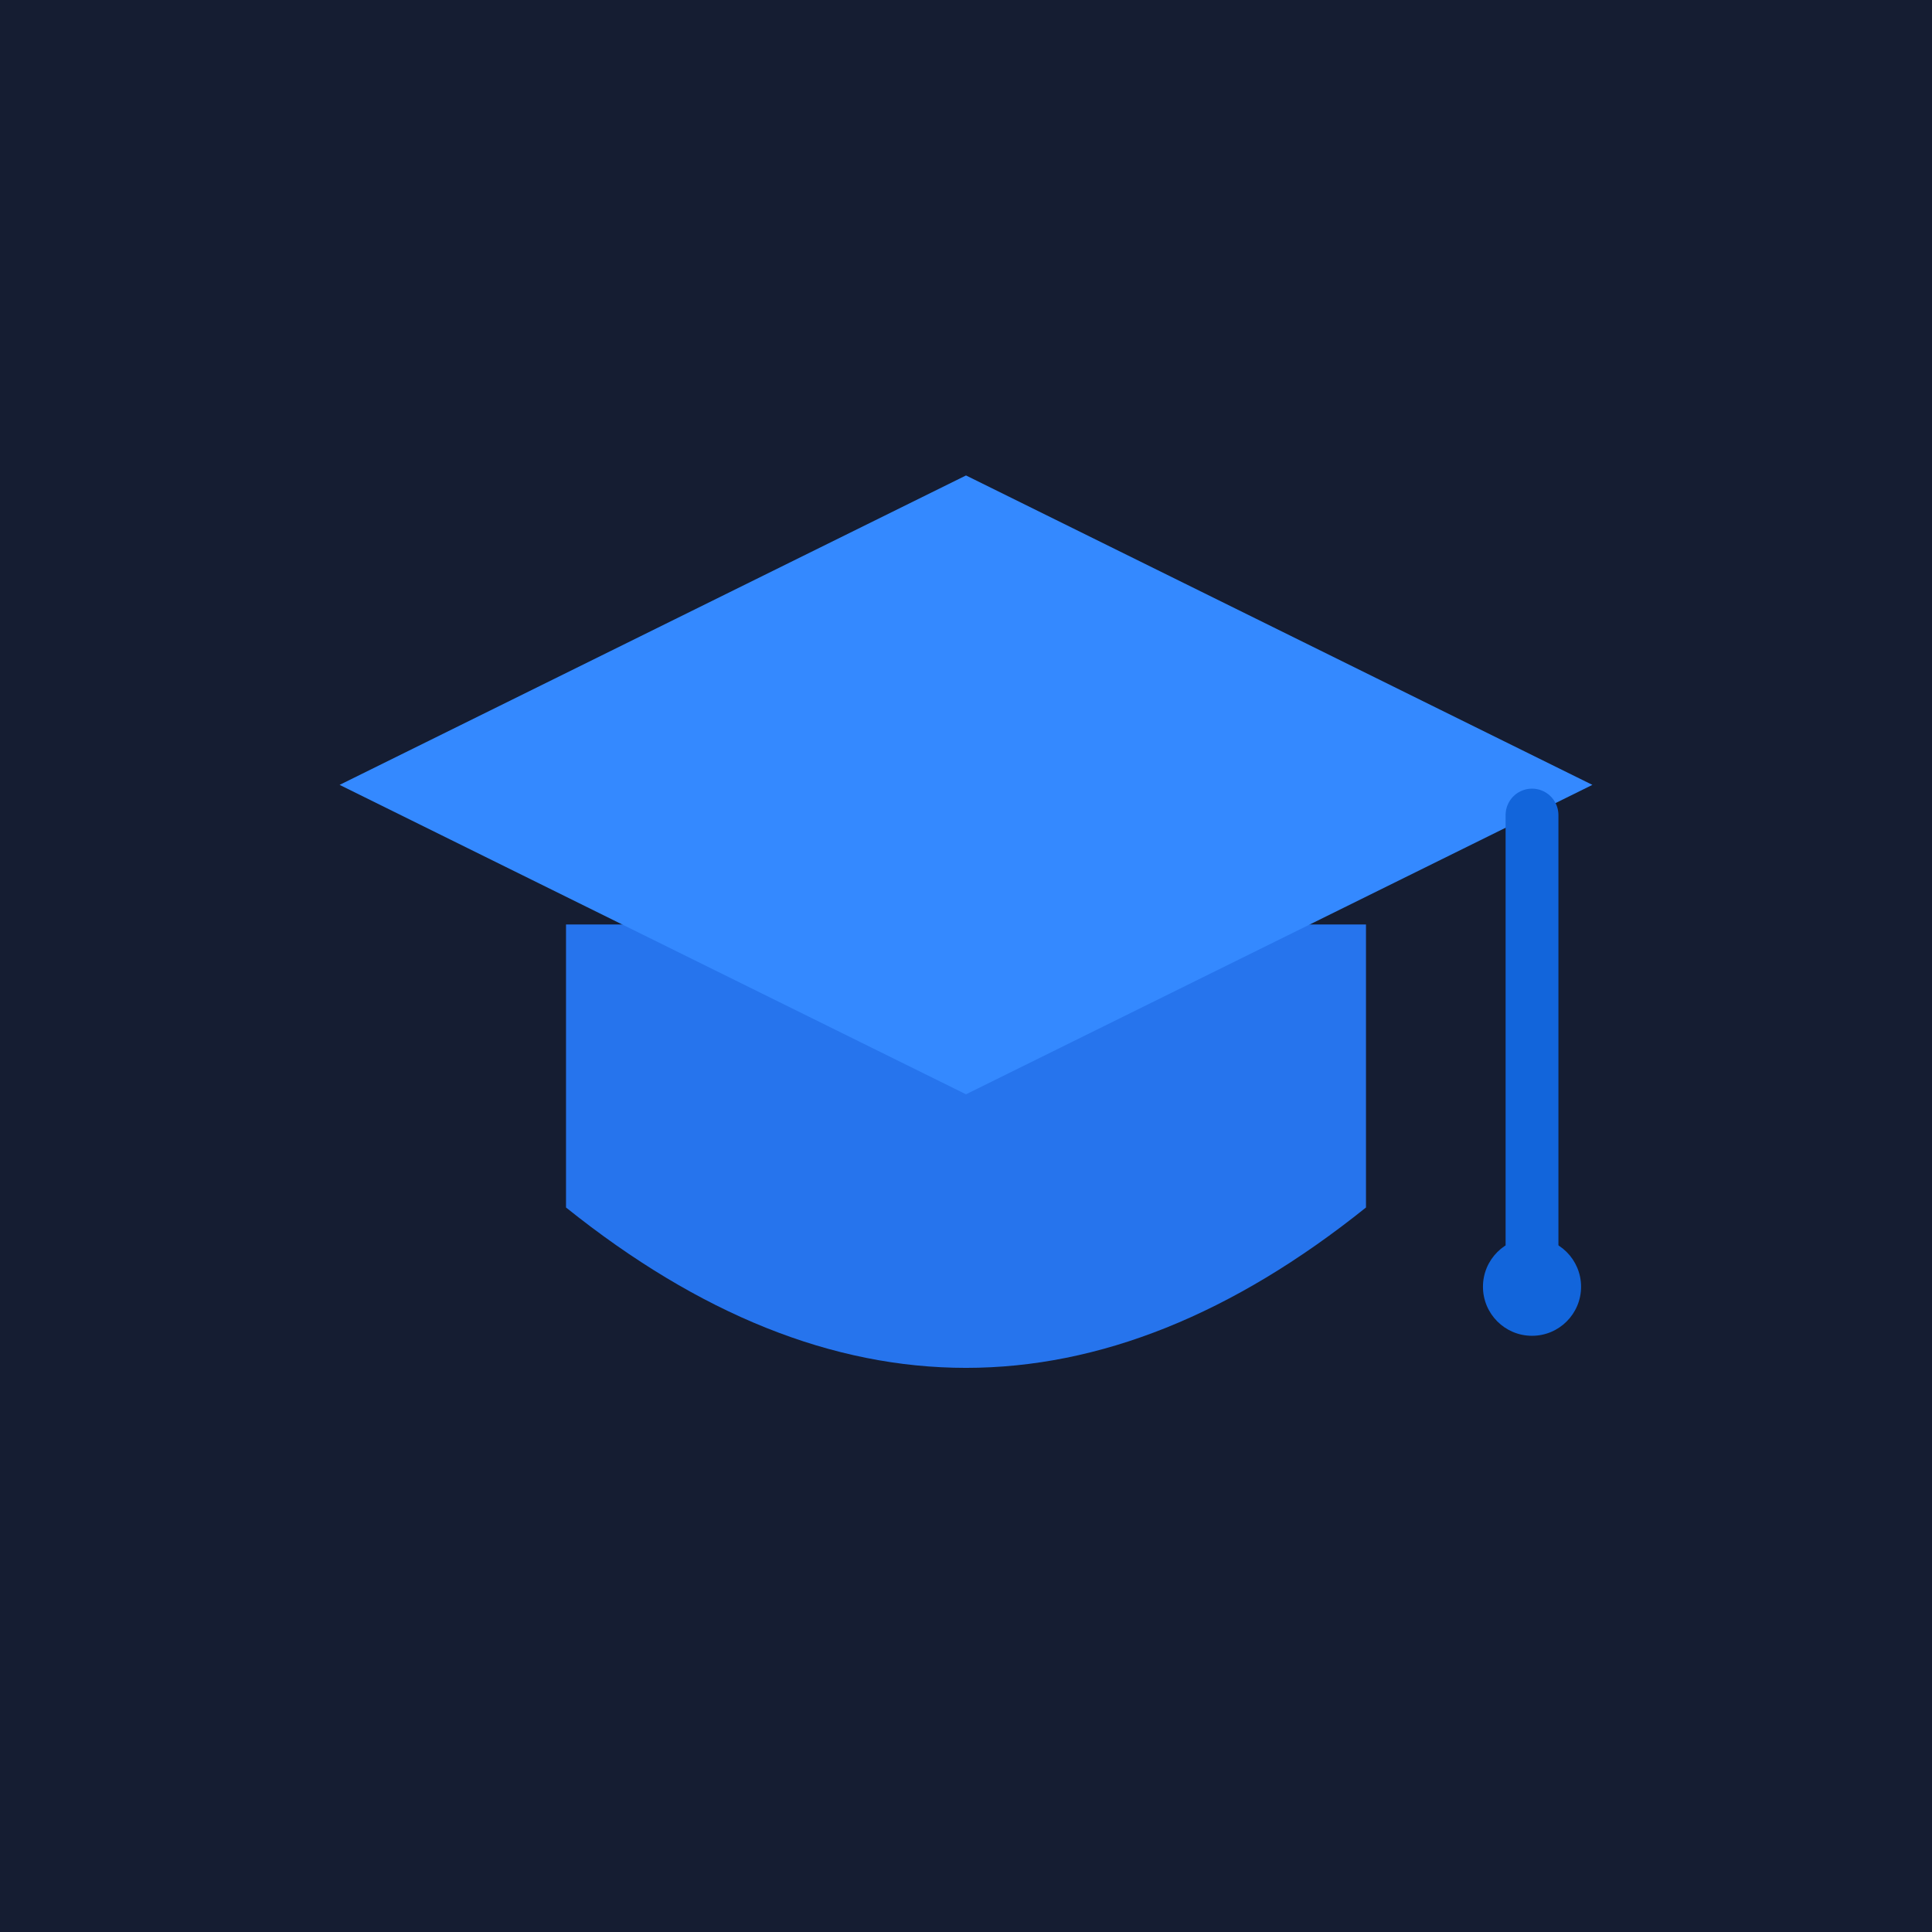
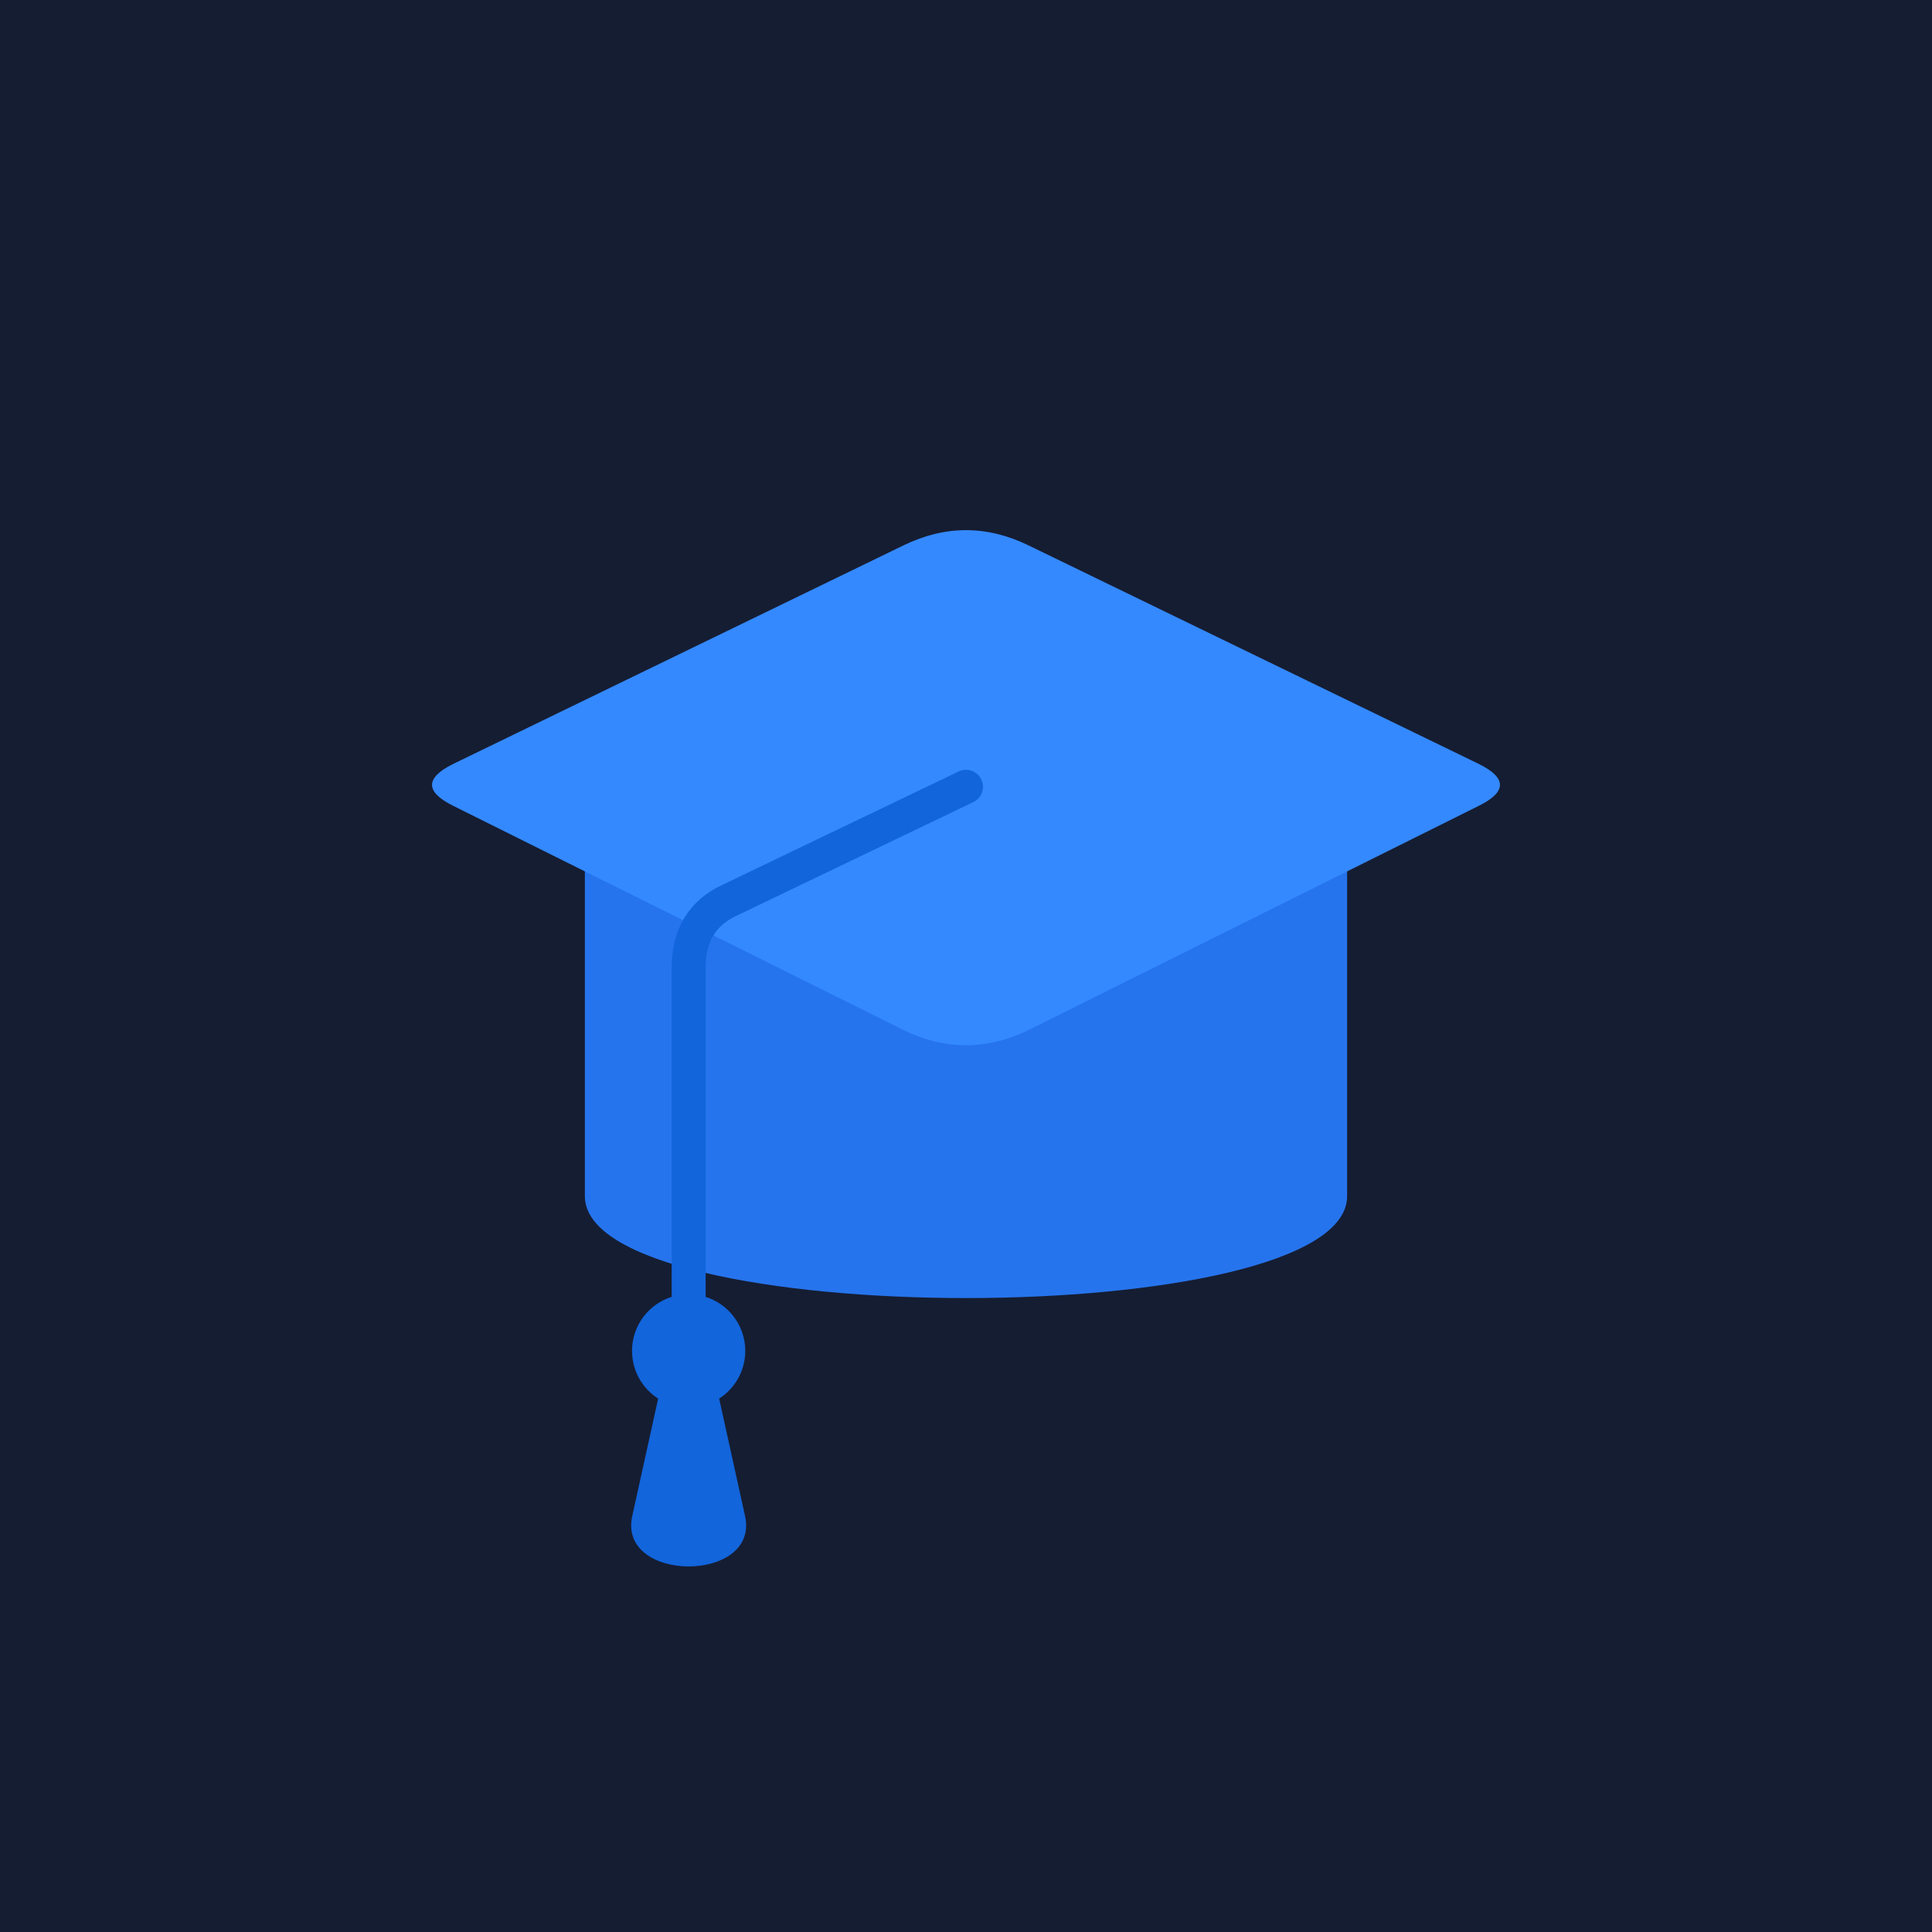
- <svg xmlns="http://www.w3.org/2000/svg" viewBox="0 0 1024 1024">
+ <svg xmlns="http://www.w3.org/2000/svg" width="1024" height="1024" viewBox="0 0 1024 1024">
  <rect width="1024" height="1024" fill="#151d32" />
-   <path d="M300 490v150q212 170 424 0V490" fill="#2674ed" />
-   <path d="m180 416 332-164 332 164-332 164Z" fill="#3489ff" />
-   <path d="M812 432v228" fill="none" stroke="#1265db" stroke-width="28" stroke-linecap="round" />
-   <circle cx="812" cy="682" r="26" fill="#1265db" />
+   <path d="M310 438v196c0 72 404 72 404 0V438Z" fill="#2674ed" />
+   <path d="M240 405 479 289q33-16 66 0l239 116q22 11 0 22L545 546q-33 16-66 0L240 427q-22-11 0-22Z" fill="#3489ff" />
+   <path d="m512 417-125 60q-22 10-22 36v178" fill="none" stroke="#1265db" stroke-width="18" stroke-linecap="round" />
+   <circle cx="365" cy="716" r="30" fill="#1265db" />
+   <path d="m350 736-15 68c-7 35 67 35 60 0l-15-68Z" fill="#1265db" />
</svg>
